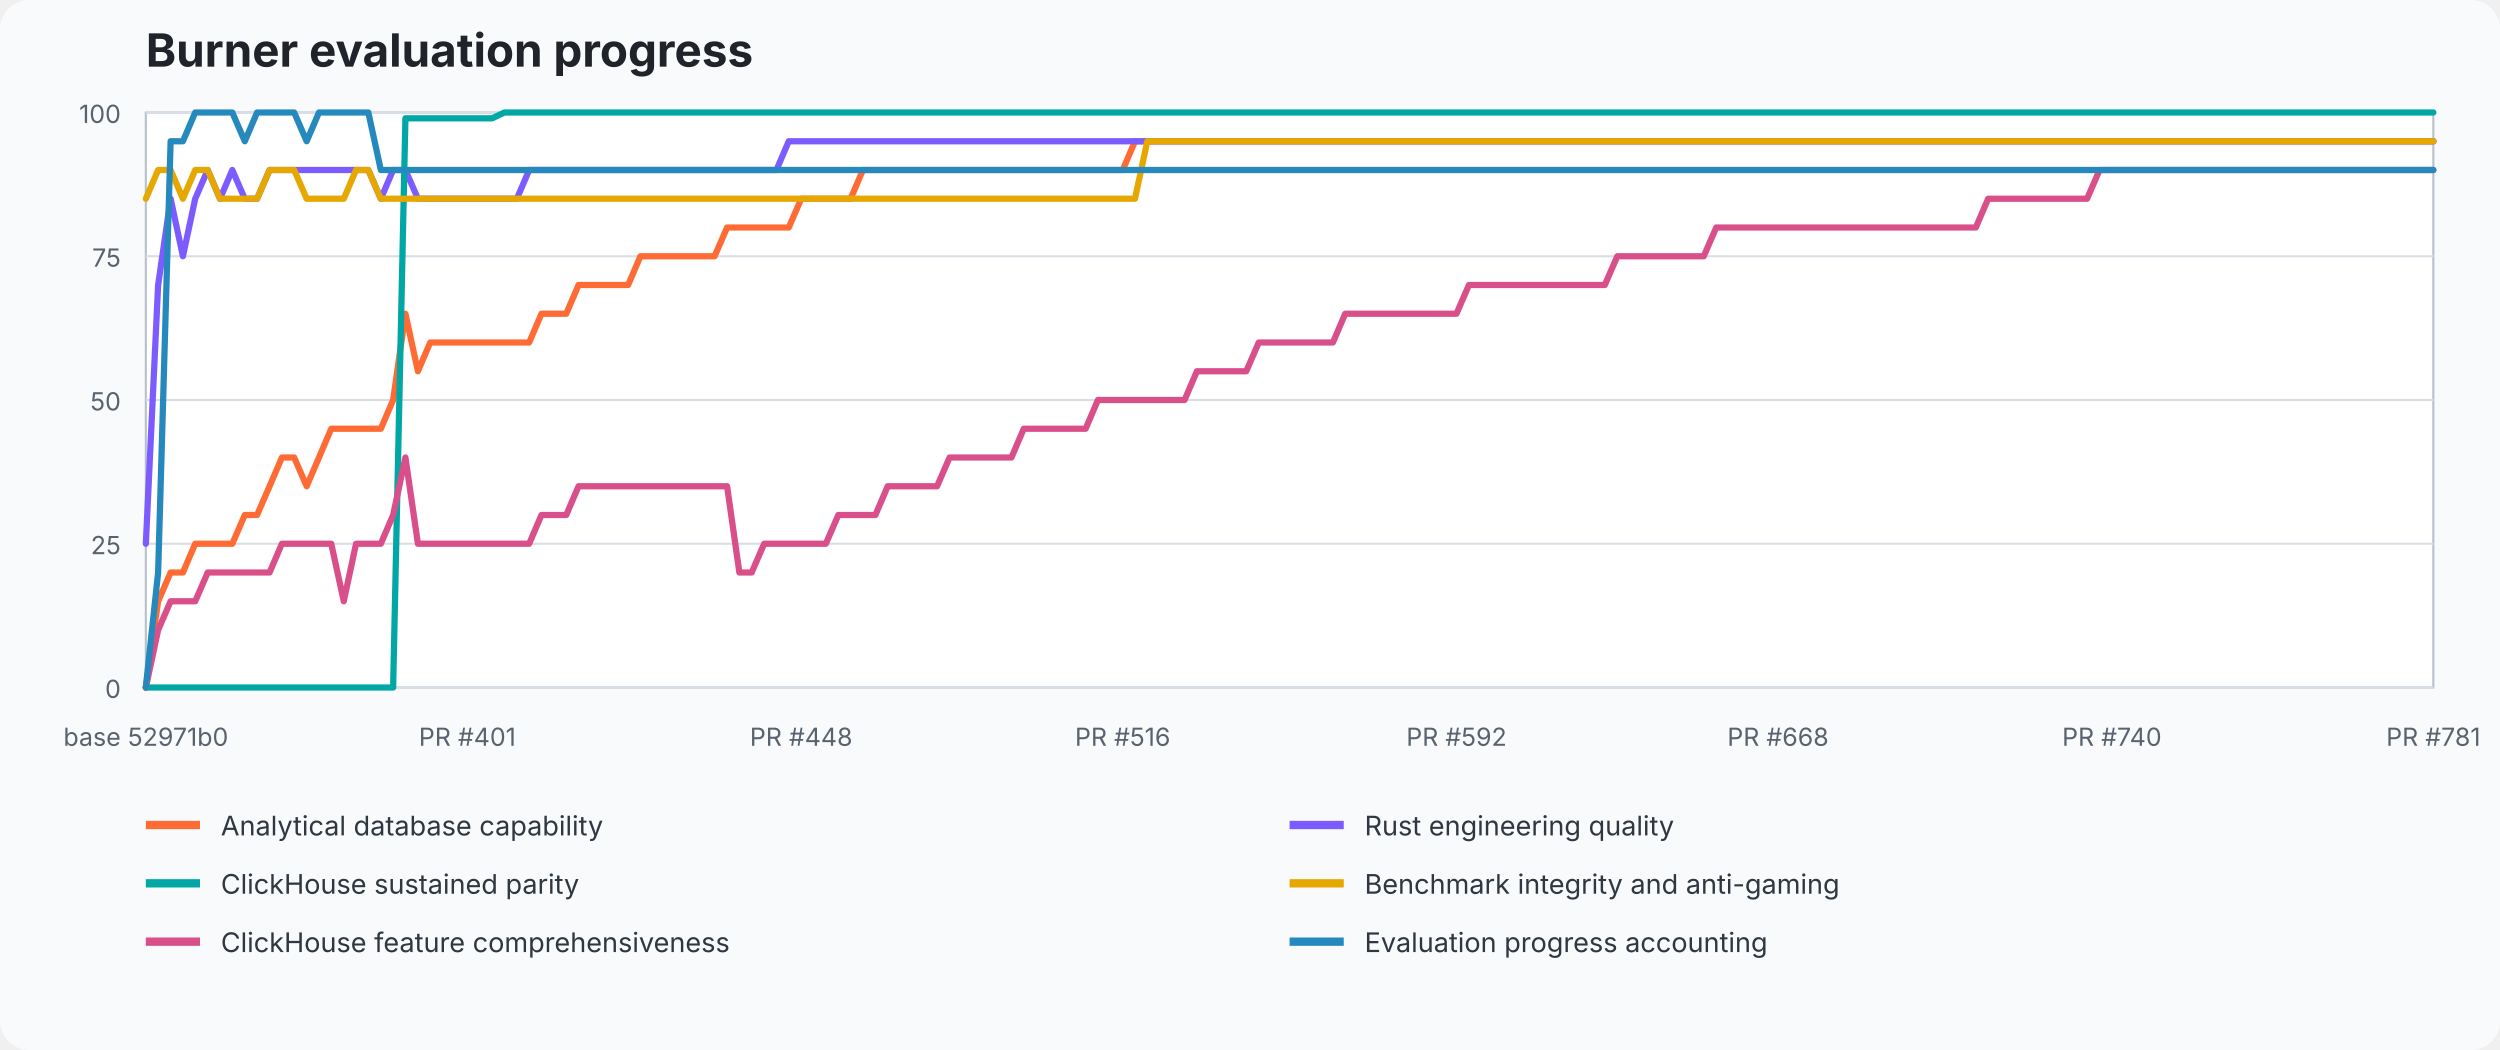
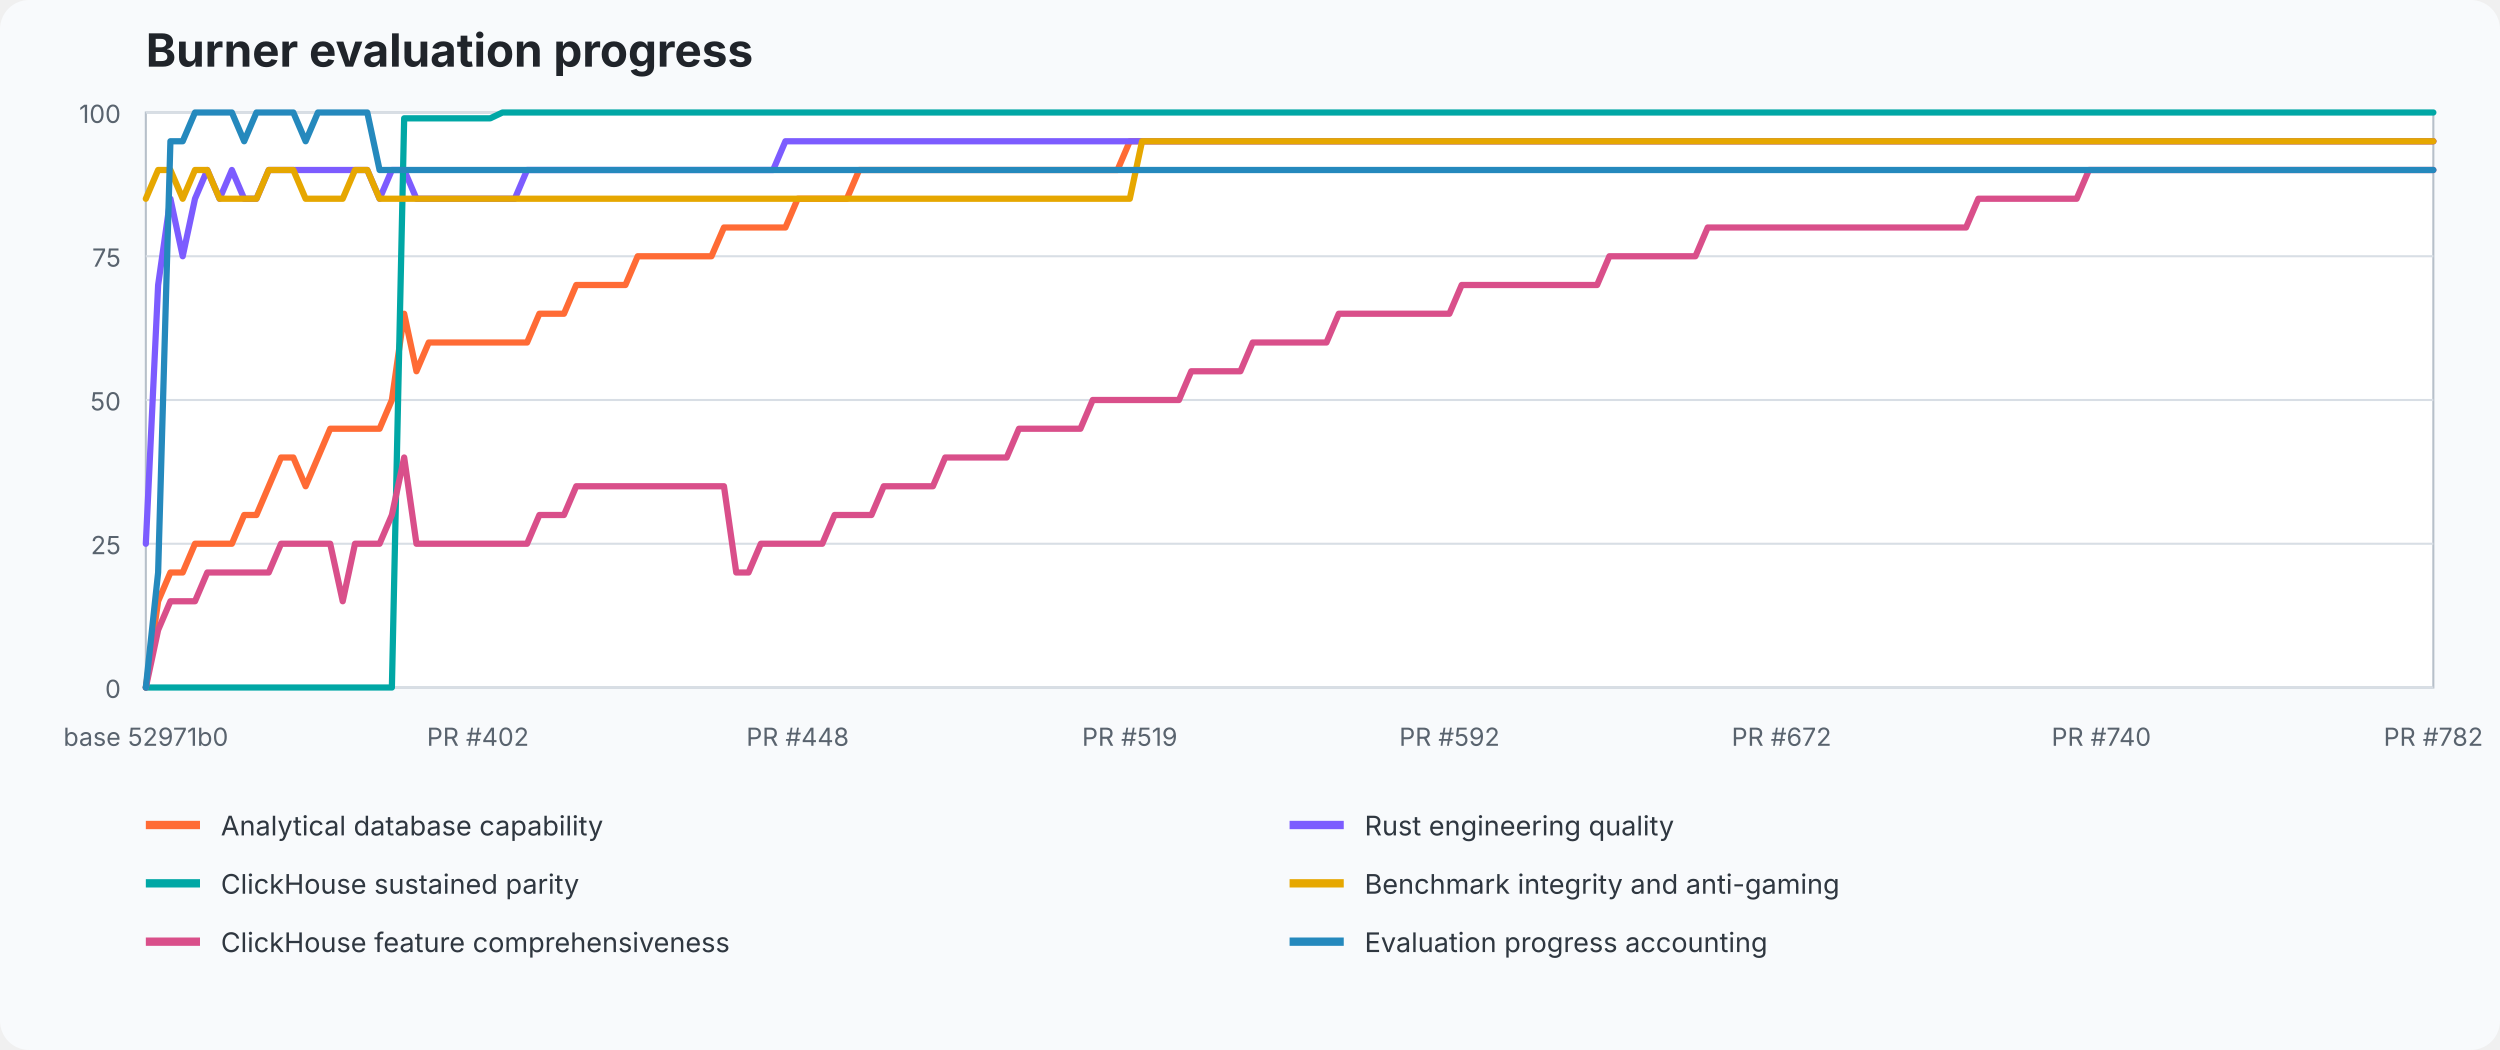
<svg xmlns="http://www.w3.org/2000/svg" width="1200" height="504" viewBox="0 0 1200 504" role="img" aria-labelledby="title desc">
  <style>text{font-family:ui-sans-serif,system-ui,-apple-system,BlinkMacSystemFont,"Segoe UI",sans-serif}.title{font-size:22px;font-weight:700;fill:#20242a}.axis{font-size:12px;fill:#59636e}.legend{font-size:13px;fill:#2f3740}.grid{stroke:#d8dee5;stroke-width:1}.plot{fill:#fff;stroke:#b7c0ca}</style>
  <rect width="100%" height="100%" fill="#f8fafc" rx="14" />
  <text x="70" y="32" class="title">Burner evaluation progress</text>
  <rect x="70" y="54" width="1098" height="276" class="plot" />
  <line x1="70" y1="330" x2="1168" y2="330" class="grid" />
  <text x="58" y="335" text-anchor="end" class="axis">0</text>
  <line x1="70" y1="261" x2="1168" y2="261" class="grid" />
  <text x="58" y="266" text-anchor="end" class="axis">25</text>
  <line x1="70" y1="192" x2="1168" y2="192" class="grid" />
  <text x="58" y="197" text-anchor="end" class="axis">50</text>
  <line x1="70" y1="123" x2="1168" y2="123" class="grid" />
  <text x="58" y="128" text-anchor="end" class="axis">75</text>
  <line x1="70" y1="54" x2="1168" y2="54" class="grid" />
  <text x="58" y="59" text-anchor="end" class="axis">100</text>
-   <polyline points="70.0,330.0 75.9,288.6 81.9,274.8 87.8,274.8 93.7,261.0 99.7,261.0 105.6,261.0 111.5,261.0 117.5,247.2 123.4,247.2 129.4,233.4 135.3,219.6 141.2,219.6 147.2,233.4 153.1,219.6 159.0,205.8 165.0,205.8 170.9,205.8 176.8,205.8 182.8,205.8 188.7,192.0 194.6,150.6 200.6,178.2 206.5,164.4 212.4,164.4 218.4,164.4 224.3,164.4 230.2,164.4 236.2,164.4 242.1,164.4 248.1,164.4 254.0,164.4 259.9,150.6 265.9,150.6 271.8,150.6 277.7,136.8 283.7,136.8 289.6,136.8 295.5,136.8 301.5,136.8 307.4,123.0 313.3,123.0 319.3,123.0 325.2,123.0 331.1,123.0 337.1,123.0 343.0,123.0 349.0,109.2 354.9,109.2 360.8,109.2 366.8,109.2 372.7,109.2 378.6,109.2 384.6,95.4 390.5,95.4 396.4,95.4 402.4,95.4 408.3,95.4 414.2,81.6 420.2,81.6 426.1,81.6 432.0,81.6 438.0,81.6 443.9,81.6 449.8,81.6 455.8,81.6 461.7,81.6 467.7,81.6 473.6,81.6 479.5,81.6 485.5,81.6 491.4,81.6 497.3,81.6 503.3,81.6 509.2,81.6 515.1,81.6 521.1,81.6 527.0,81.6 532.9,81.6 538.9,81.6 544.8,67.8 550.7,67.8 556.7,67.8 562.6,67.8 568.6,67.8 574.5,67.8 580.4,67.8 586.4,67.8 592.3,67.8 598.2,67.8 604.2,67.8 610.1,67.8 616.0,67.8 622.0,67.8 627.9,67.8 633.8,67.8 639.8,67.8 645.7,67.8 651.6,67.8 657.6,67.8 663.5,67.8 669.4,67.8 675.4,67.8 681.3,67.8 687.3,67.8 693.2,67.8 699.1,67.8 705.1,67.8 711.0,67.8 716.9,67.8 722.9,67.8 728.8,67.8 734.7,67.8 740.7,67.8 746.6,67.8 752.5,67.8 758.5,67.8 764.4,67.8 770.3,67.8 776.3,67.8 782.2,67.8 788.2,67.8 794.1,67.8 800.0,67.8 806.0,67.8 811.9,67.8 817.8,67.8 823.8,67.8 829.7,67.8 835.6,67.8 841.6,67.8 847.5,67.8 853.4,67.8 859.4,67.8 865.3,67.8 871.2,67.8 877.2,67.8 883.1,67.8 889.0,67.8 895.0,67.8 900.9,67.8 906.9,67.8 912.8,67.8 918.7,67.8 924.7,67.8 930.6,67.8 936.5,67.8 942.5,67.8 948.4,67.8 954.3,67.8 960.3,67.8 966.2,67.8 972.1,67.8 978.1,67.8 984.0,67.8 989.9,67.8 995.9,67.8 1001.8,67.8 1007.8,67.8 1013.7,67.8 1019.6,67.8 1025.6,67.8 1031.5,67.8 1037.4,67.8 1043.4,67.8 1049.3,67.8 1055.2,67.8 1061.2,67.8 1067.1,67.8 1073.0,67.8 1079.0,67.8 1084.9,67.8 1090.8,67.8 1096.8,67.8 1102.7,67.8 1108.6,67.8 1114.6,67.8 1120.5,67.8 1126.5,67.8 1132.4,67.8 1138.3,67.8 1144.3,67.8 1150.2,67.8 1156.1,67.8 1162.1,67.8 1168.0,67.8" fill="none" stroke="#ff6b35" stroke-width="3" stroke-linejoin="round" stroke-linecap="round" />
-   <polyline points="70.0,261.0 75.9,136.8 81.9,95.4 87.8,123.0 93.7,95.4 99.7,81.6 105.6,95.4 111.5,81.6 117.5,95.4 123.4,95.4 129.4,81.6 135.3,81.6 141.2,81.6 147.2,81.6 153.1,81.6 159.0,81.6 165.0,81.6 170.9,81.6 176.8,81.6 182.8,95.4 188.7,81.6 194.6,81.6 200.6,95.4 206.5,95.4 212.4,95.4 218.4,95.4 224.3,95.4 230.2,95.4 236.2,95.4 242.1,95.4 248.1,95.4 254.0,81.6 259.9,81.6 265.9,81.6 271.8,81.6 277.7,81.6 283.7,81.6 289.6,81.6 295.5,81.6 301.5,81.6 307.4,81.6 313.3,81.6 319.3,81.6 325.2,81.6 331.1,81.6 337.1,81.6 343.0,81.6 349.0,81.6 354.9,81.6 360.8,81.6 366.8,81.6 372.7,81.6 378.6,67.8 384.6,67.8 390.5,67.8 396.4,67.8 402.4,67.8 408.3,67.8 414.2,67.8 420.2,67.8 426.1,67.8 432.0,67.8 438.0,67.8 443.9,67.8 449.8,67.8 455.8,67.8 461.7,67.8 467.7,67.8 473.6,67.8 479.5,67.8 485.5,67.8 491.4,67.8 497.3,67.8 503.3,67.8 509.2,67.8 515.1,67.8 521.1,67.8 527.0,67.8 532.9,67.8 538.9,67.8 544.8,67.8 550.7,67.8 556.7,67.8 562.6,67.8 568.6,67.8 574.5,67.8 580.4,67.8 586.4,67.8 592.3,67.8 598.2,67.8 604.2,67.8 610.1,67.8 616.0,67.8 622.0,67.8 627.9,67.8 633.8,67.8 639.8,67.8 645.7,67.8 651.6,67.8 657.6,67.8 663.5,67.8 669.4,67.8 675.4,67.8 681.3,67.8 687.3,67.8 693.2,67.8 699.1,67.8 705.1,67.8 711.0,67.8 716.9,67.8 722.9,67.8 728.8,67.8 734.7,67.8 740.7,67.8 746.6,67.8 752.5,67.8 758.5,67.8 764.4,67.8 770.3,67.8 776.3,67.8 782.2,67.8 788.2,67.8 794.1,67.8 800.0,67.8 806.0,67.8 811.9,67.8 817.8,67.8 823.8,67.8 829.7,67.8 835.6,67.8 841.6,67.8 847.5,67.8 853.4,67.8 859.4,67.8 865.3,67.8 871.2,67.8 877.2,67.8 883.1,67.8 889.0,67.8 895.0,67.8 900.9,67.8 906.9,67.8 912.8,67.8 918.7,67.8 924.7,67.8 930.6,67.8 936.5,67.8 942.5,67.8 948.4,67.8 954.3,67.8 960.3,67.8 966.2,67.8 972.1,67.8 978.1,67.8 984.0,67.8 989.9,67.8 995.9,67.8 1001.8,67.8 1007.8,67.8 1013.7,67.8 1019.6,67.8 1025.6,67.8 1031.5,67.8 1037.4,67.8 1043.4,67.8 1049.3,67.8 1055.2,67.8 1061.2,67.8 1067.1,67.8 1073.0,67.8 1079.0,67.8 1084.9,67.8 1090.8,67.8 1096.8,67.8 1102.7,67.8 1108.6,67.8 1114.6,67.8 1120.5,67.8 1126.5,67.8 1132.4,67.8 1138.3,67.8 1144.3,67.8 1150.2,67.8 1156.1,67.8 1162.1,67.8 1168.0,67.8" fill="none" stroke="#7c5cff" stroke-width="3" stroke-linejoin="round" stroke-linecap="round" />
-   <polyline points="70.0,330.0 75.9,330.0 81.9,330.0 87.8,330.0 93.7,330.0 99.7,330.0 105.6,330.0 111.5,330.0 117.5,330.0 123.4,330.0 129.4,330.0 135.3,330.0 141.2,330.0 147.2,330.0 153.1,330.0 159.0,330.0 165.0,330.0 170.9,330.0 176.8,330.0 182.8,330.0 188.7,330.0 194.6,56.8 200.6,56.8 206.5,56.8 212.4,56.8 218.4,56.8 224.3,56.8 230.2,56.8 236.2,56.8 242.1,54.0 248.1,54.0 254.0,54.0 259.9,54.0 265.9,54.0 271.8,54.0 277.7,54.0 283.7,54.0 289.6,54.0 295.5,54.0 301.5,54.0 307.4,54.0 313.3,54.0 319.3,54.0 325.2,54.0 331.1,54.0 337.1,54.0 343.0,54.0 349.0,54.0 354.9,54.0 360.8,54.0 366.8,54.0 372.7,54.0 378.6,54.0 384.6,54.0 390.5,54.0 396.4,54.0 402.4,54.0 408.3,54.0 414.2,54.0 420.2,54.0 426.1,54.0 432.0,54.0 438.0,54.0 443.9,54.0 449.8,54.0 455.8,54.0 461.7,54.0 467.7,54.0 473.6,54.0 479.5,54.0 485.5,54.0 491.4,54.0 497.3,54.0 503.3,54.0 509.2,54.0 515.1,54.0 521.1,54.0 527.0,54.0 532.9,54.0 538.9,54.0 544.8,54.0 550.7,54.0 556.7,54.0 562.6,54.0 568.6,54.0 574.5,54.0 580.4,54.0 586.4,54.0 592.3,54.0 598.2,54.0 604.2,54.0 610.1,54.0 616.0,54.0 622.0,54.0 627.9,54.0 633.8,54.0 639.8,54.0 645.7,54.0 651.6,54.0 657.6,54.0 663.5,54.0 669.4,54.0 675.4,54.0 681.3,54.0 687.3,54.0 693.2,54.0 699.1,54.0 705.1,54.0 711.0,54.0 716.9,54.0 722.9,54.0 728.8,54.0 734.7,54.0 740.7,54.0 746.6,54.0 752.5,54.0 758.5,54.0 764.4,54.0 770.3,54.0 776.3,54.0 782.2,54.0 788.2,54.0 794.1,54.0 800.0,54.0 806.0,54.0 811.9,54.0 817.8,54.0 823.8,54.0 829.7,54.0 835.6,54.0 841.6,54.0 847.5,54.0 853.4,54.0 859.4,54.0 865.3,54.0 871.2,54.0 877.2,54.0 883.1,54.0 889.0,54.0 895.0,54.0 900.9,54.0 906.9,54.0 912.8,54.0 918.7,54.0 924.7,54.0 930.6,54.0 936.5,54.0 942.5,54.0 948.4,54.0 954.3,54.0 960.3,54.0 966.2,54.0 972.1,54.0 978.1,54.0 984.0,54.0 989.9,54.0 995.9,54.0 1001.8,54.0 1007.8,54.0 1013.7,54.0 1019.6,54.0 1025.6,54.0 1031.5,54.0 1037.4,54.0 1043.4,54.0 1049.3,54.0 1055.2,54.0 1061.2,54.0 1067.1,54.0 1073.0,54.0 1079.0,54.0 1084.9,54.0 1090.8,54.0 1096.8,54.0 1102.7,54.0 1108.6,54.0 1114.6,54.0 1120.5,54.0 1126.5,54.0 1132.4,54.0 1138.3,54.0 1144.3,54.0 1150.2,54.0 1156.1,54.0 1162.1,54.0 1168.0,54.0" fill="none" stroke="#00a7a5" stroke-width="3" stroke-linejoin="round" stroke-linecap="round" />
-   <polyline points="70.0,95.4 75.9,81.6 81.9,81.6 87.8,95.4 93.7,81.6 99.7,81.6 105.6,95.4 111.5,95.4 117.5,95.4 123.4,95.4 129.4,81.6 135.3,81.6 141.2,81.6 147.2,95.4 153.1,95.4 159.0,95.4 165.0,95.4 170.9,81.6 176.8,81.6 182.8,95.4 188.7,95.4 194.6,95.4 200.6,95.4 206.5,95.4 212.4,95.4 218.4,95.4 224.3,95.4 230.2,95.4 236.2,95.4 242.1,95.4 248.1,95.4 254.0,95.4 259.9,95.4 265.9,95.4 271.8,95.4 277.7,95.4 283.7,95.4 289.6,95.4 295.5,95.4 301.5,95.4 307.4,95.4 313.3,95.4 319.3,95.4 325.2,95.4 331.1,95.4 337.1,95.4 343.0,95.4 349.0,95.4 354.9,95.4 360.8,95.4 366.8,95.4 372.7,95.4 378.6,95.4 384.6,95.4 390.5,95.4 396.4,95.4 402.4,95.4 408.3,95.4 414.2,95.4 420.2,95.4 426.1,95.4 432.0,95.4 438.0,95.4 443.9,95.4 449.8,95.4 455.8,95.4 461.7,95.4 467.7,95.4 473.6,95.4 479.5,95.4 485.5,95.4 491.4,95.4 497.3,95.4 503.3,95.4 509.2,95.4 515.1,95.4 521.1,95.4 527.0,95.4 532.9,95.4 538.9,95.4 544.8,95.4 550.7,67.8 556.7,67.8 562.6,67.8 568.6,67.8 574.5,67.8 580.4,67.8 586.4,67.8 592.3,67.8 598.2,67.8 604.2,67.8 610.1,67.8 616.0,67.8 622.0,67.8 627.9,67.8 633.8,67.8 639.8,67.8 645.7,67.8 651.6,67.8 657.6,67.8 663.5,67.8 669.4,67.8 675.4,67.8 681.3,67.8 687.3,67.8 693.2,67.8 699.1,67.8 705.1,67.8 711.0,67.8 716.9,67.8 722.9,67.8 728.8,67.8 734.7,67.8 740.7,67.8 746.6,67.8 752.5,67.8 758.5,67.8 764.4,67.8 770.3,67.8 776.3,67.8 782.2,67.8 788.2,67.8 794.1,67.8 800.0,67.8 806.0,67.8 811.9,67.8 817.8,67.8 823.8,67.8 829.7,67.8 835.6,67.8 841.6,67.8 847.5,67.8 853.4,67.8 859.4,67.8 865.3,67.8 871.2,67.8 877.2,67.8 883.1,67.8 889.0,67.8 895.0,67.8 900.9,67.8 906.9,67.8 912.8,67.8 918.7,67.8 924.7,67.8 930.6,67.8 936.5,67.8 942.5,67.8 948.4,67.8 954.3,67.8 960.3,67.8 966.2,67.8 972.1,67.8 978.1,67.8 984.0,67.8 989.9,67.8 995.9,67.8 1001.8,67.8 1007.8,67.8 1013.7,67.8 1019.6,67.8 1025.6,67.8 1031.5,67.8 1037.4,67.8 1043.4,67.8 1049.3,67.8 1055.2,67.8 1061.2,67.8 1067.1,67.8 1073.0,67.8 1079.0,67.8 1084.9,67.8 1090.8,67.8 1096.8,67.8 1102.7,67.8 1108.6,67.8 1114.6,67.8 1120.5,67.8 1126.5,67.8 1132.4,67.8 1138.3,67.8 1144.3,67.8 1150.2,67.8 1156.1,67.8 1162.1,67.8 1168.0,67.8" fill="none" stroke="#e6a700" stroke-width="3" stroke-linejoin="round" stroke-linecap="round" />
-   <polyline points="70.0,330.0 75.9,302.4 81.9,288.6 87.8,288.6 93.7,288.6 99.7,274.8 105.6,274.8 111.5,274.8 117.5,274.8 123.4,274.8 129.4,274.8 135.3,261.0 141.2,261.0 147.2,261.0 153.1,261.0 159.0,261.0 165.0,288.6 170.9,261.0 176.8,261.0 182.8,261.0 188.7,247.2 194.6,219.6 200.6,261.0 206.5,261.0 212.4,261.0 218.4,261.0 224.3,261.0 230.2,261.0 236.2,261.0 242.1,261.0 248.1,261.0 254.0,261.0 259.9,247.2 265.9,247.2 271.8,247.2 277.7,233.4 283.7,233.4 289.6,233.4 295.5,233.4 301.5,233.4 307.4,233.4 313.3,233.4 319.3,233.4 325.2,233.4 331.1,233.4 337.1,233.4 343.0,233.4 349.0,233.4 354.9,274.8 360.8,274.8 366.8,261.0 372.7,261.0 378.6,261.0 384.6,261.0 390.5,261.0 396.4,261.0 402.4,247.2 408.3,247.2 414.2,247.2 420.2,247.2 426.1,233.4 432.0,233.4 438.0,233.4 443.9,233.4 449.8,233.4 455.8,219.6 461.7,219.6 467.7,219.6 473.6,219.6 479.5,219.6 485.5,219.6 491.4,205.8 497.3,205.8 503.3,205.8 509.2,205.8 515.1,205.8 521.1,205.8 527.0,192.0 532.9,192.0 538.9,192.0 544.8,192.0 550.7,192.0 556.7,192.0 562.6,192.0 568.6,192.0 574.5,178.2 580.4,178.2 586.4,178.2 592.3,178.2 598.2,178.2 604.2,164.4 610.1,164.4 616.0,164.4 622.0,164.4 627.9,164.4 633.8,164.4 639.8,164.4 645.7,150.6 651.6,150.6 657.6,150.6 663.5,150.6 669.4,150.6 675.4,150.6 681.3,150.6 687.3,150.6 693.2,150.6 699.1,150.6 705.1,136.8 711.0,136.8 716.9,136.8 722.9,136.8 728.8,136.8 734.7,136.8 740.7,136.8 746.6,136.8 752.5,136.8 758.5,136.8 764.4,136.8 770.3,136.8 776.3,123.0 782.2,123.0 788.2,123.0 794.1,123.0 800.0,123.0 806.0,123.0 811.9,123.0 817.8,123.0 823.8,109.2 829.7,109.2 835.6,109.2 841.6,109.2 847.5,109.2 853.4,109.2 859.4,109.2 865.3,109.2 871.2,109.2 877.2,109.2 883.1,109.2 889.0,109.2 895.0,109.2 900.9,109.2 906.9,109.2 912.8,109.2 918.7,109.2 924.7,109.2 930.6,109.2 936.5,109.2 942.5,109.2 948.4,109.2 954.3,95.4 960.3,95.4 966.2,95.4 972.1,95.4 978.1,95.4 984.0,95.4 989.9,95.4 995.9,95.4 1001.8,95.4 1007.8,81.6 1013.7,81.6 1019.6,81.6 1025.6,81.6 1031.5,81.6 1037.4,81.6 1043.4,81.6 1049.3,81.6 1055.2,81.6 1061.2,81.6 1067.1,81.6 1073.0,81.6 1079.0,81.6 1084.9,81.6 1090.8,81.6 1096.8,81.6 1102.7,81.6 1108.6,81.6 1114.6,81.6 1120.5,81.6 1126.5,81.6 1132.4,81.6 1138.3,81.6 1144.3,81.6 1150.2,81.6 1156.1,81.6 1162.1,81.6 1168.0,81.6" fill="none" stroke="#d94f8a" stroke-width="3" stroke-linejoin="round" stroke-linecap="round" />
-   <polyline points="70.0,330.0 75.9,274.8 81.9,67.8 87.8,67.8 93.7,54.0 99.7,54.0 105.6,54.0 111.5,54.0 117.5,67.8 123.4,54.0 129.4,54.0 135.3,54.0 141.2,54.0 147.2,67.8 153.1,54.0 159.0,54.0 165.0,54.0 170.9,54.0 176.8,54.0 182.8,81.6 188.7,81.6 194.6,81.6 200.6,81.6 206.5,81.6 212.4,81.6 218.4,81.6 224.3,81.6 230.2,81.6 236.2,81.6 242.1,81.6 248.1,81.6 254.0,81.6 259.9,81.6 265.9,81.6 271.8,81.6 277.7,81.6 283.7,81.6 289.6,81.6 295.5,81.6 301.5,81.6 307.4,81.6 313.3,81.6 319.3,81.6 325.2,81.6 331.1,81.6 337.1,81.6 343.0,81.6 349.0,81.6 354.9,81.6 360.8,81.6 366.8,81.6 372.7,81.6 378.6,81.6 384.6,81.6 390.5,81.6 396.4,81.6 402.4,81.6 408.3,81.6 414.2,81.6 420.2,81.6 426.1,81.6 432.0,81.6 438.0,81.6 443.9,81.6 449.8,81.6 455.8,81.6 461.7,81.6 467.7,81.6 473.6,81.6 479.5,81.6 485.5,81.6 491.4,81.6 497.3,81.6 503.3,81.6 509.2,81.6 515.1,81.6 521.1,81.6 527.0,81.6 532.9,81.6 538.9,81.6 544.8,81.6 550.7,81.6 556.7,81.6 562.6,81.6 568.6,81.6 574.5,81.6 580.4,81.6 586.4,81.6 592.3,81.6 598.2,81.6 604.2,81.6 610.1,81.6 616.0,81.6 622.0,81.6 627.9,81.6 633.8,81.6 639.8,81.6 645.7,81.6 651.6,81.6 657.6,81.6 663.5,81.6 669.4,81.6 675.4,81.6 681.3,81.6 687.3,81.6 693.2,81.6 699.1,81.6 705.1,81.6 711.0,81.6 716.9,81.6 722.9,81.6 728.8,81.6 734.7,81.6 740.7,81.6 746.6,81.6 752.5,81.6 758.5,81.6 764.4,81.6 770.3,81.6 776.3,81.6 782.2,81.6 788.2,81.6 794.1,81.6 800.0,81.6 806.0,81.6 811.9,81.6 817.8,81.6 823.8,81.6 829.7,81.6 835.6,81.6 841.6,81.6 847.5,81.6 853.4,81.6 859.4,81.6 865.3,81.6 871.2,81.6 877.2,81.6 883.1,81.6 889.0,81.6 895.0,81.6 900.9,81.6 906.9,81.6 912.8,81.6 918.7,81.6 924.7,81.6 930.6,81.6 936.5,81.6 942.5,81.6 948.4,81.6 954.3,81.6 960.3,81.6 966.2,81.6 972.1,81.6 978.1,81.6 984.0,81.6 989.9,81.6 995.9,81.6 1001.8,81.6 1007.8,81.6 1013.7,81.6 1019.6,81.6 1025.6,81.6 1031.5,81.6 1037.4,81.6 1043.4,81.6 1049.3,81.6 1055.2,81.6 1061.2,81.6 1067.1,81.6 1073.0,81.6 1079.0,81.6 1084.9,81.6 1090.8,81.6 1096.8,81.6 1102.7,81.6 1108.6,81.6 1114.6,81.6 1120.5,81.6 1126.5,81.6 1132.4,81.6 1138.3,81.6 1144.3,81.6 1150.2,81.6 1156.1,81.6 1162.1,81.6 1168.0,81.6" fill="none" stroke="#2589bd" stroke-width="3" stroke-linejoin="round" stroke-linecap="round" />
+   <polyline points="70.0,330.0 75.9,288.6 81.8,274.8 87.7,274.8 93.6,261.0 99.5,261.0 105.4,261.0 111.3,261.0 117.2,247.2 123.1,247.2 129.0,233.4 134.9,219.6 140.8,219.6 146.7,233.4 152.6,219.6 158.5,205.8 164.5,205.8 170.4,205.8 176.3,205.8 182.2,205.8 188.1,192.0 194.0,150.6 199.9,178.2 205.8,164.4 211.7,164.4 217.6,164.4 223.5,164.4 229.4,164.4 235.3,164.4 241.2,164.4 247.1,164.4 253.0,164.4 258.9,150.6 264.8,150.6 270.7,150.6 276.6,136.8 282.5,136.8 288.4,136.8 294.3,136.8 300.2,136.8 306.1,123.0 312.0,123.0 317.9,123.0 323.8,123.0 329.7,123.0 335.6,123.0 341.5,123.0 347.5,109.2 353.4,109.2 359.3,109.2 365.2,109.2 371.1,109.2 377.0,109.2 382.9,95.4 388.8,95.4 394.7,95.4 400.6,95.4 406.5,95.4 412.4,81.6 418.3,81.6 424.2,81.6 430.1,81.6 436.0,81.6 441.9,81.6 447.8,81.6 453.7,81.6 459.6,81.6 465.5,81.6 471.4,81.6 477.3,81.6 483.2,81.6 489.1,81.6 495.0,81.6 500.9,81.6 506.8,81.6 512.7,81.6 518.6,81.6 524.5,81.6 530.5,81.6 536.4,81.6 542.3,67.8 548.2,67.8 554.1,67.8 560.0,67.8 565.9,67.8 571.8,67.8 577.7,67.8 583.6,67.8 589.5,67.8 595.4,67.8 601.3,67.8 607.2,67.8 613.1,67.8 619.0,67.8 624.9,67.8 630.8,67.8 636.7,67.8 642.6,67.8 648.5,67.8 654.4,67.8 660.3,67.8 666.2,67.8 672.1,67.8 678.0,67.8 683.9,67.8 689.8,67.8 695.7,67.8 701.6,67.8 707.5,67.8 713.5,67.8 719.4,67.8 725.3,67.8 731.2,67.8 737.1,67.8 743.0,67.8 748.9,67.8 754.8,67.8 760.7,67.8 766.6,67.8 772.5,67.8 778.4,67.8 784.3,67.8 790.2,67.8 796.1,67.8 802.0,67.8 807.9,67.8 813.8,67.8 819.7,67.8 825.6,67.8 831.5,67.8 837.4,67.8 843.3,67.8 849.2,67.8 855.1,67.8 861.0,67.8 866.9,67.8 872.8,67.8 878.7,67.8 884.6,67.8 890.5,67.8 896.5,67.8 902.4,67.8 908.3,67.8 914.2,67.8 920.1,67.8 926.0,67.8 931.9,67.8 937.8,67.8 943.7,67.8 949.6,67.8 955.5,67.8 961.4,67.8 967.3,67.8 973.2,67.8 979.1,67.8 985.0,67.8 990.9,67.8 996.8,67.8 1002.7,67.8 1008.6,67.8 1014.5,67.8 1020.4,67.8 1026.3,67.8 1032.2,67.8 1038.1,67.8 1044.0,67.8 1049.9,67.8 1055.8,67.8 1061.7,67.8 1067.6,67.8 1073.5,67.8 1079.5,67.8 1085.4,67.8 1091.3,67.8 1097.2,67.8 1103.1,67.8 1109.0,67.8 1114.9,67.8 1120.8,67.8 1126.7,67.8 1132.6,67.8 1138.5,67.8 1144.4,67.8 1150.3,67.8 1156.2,67.8 1162.1,67.8 1168.0,67.8" fill="none" stroke="#ff6b35" stroke-width="3" stroke-linejoin="round" stroke-linecap="round" />
+   <polyline points="70.0,261.0 75.9,136.8 81.8,95.4 87.7,123.0 93.6,95.4 99.5,81.6 105.4,95.4 111.3,81.6 117.2,95.4 123.1,95.4 129.0,81.6 134.9,81.6 140.8,81.6 146.7,81.6 152.6,81.6 158.5,81.6 164.5,81.6 170.4,81.6 176.3,81.6 182.2,95.4 188.1,81.6 194.0,81.6 199.9,95.4 205.8,95.4 211.7,95.4 217.6,95.4 223.5,95.4 229.4,95.4 235.3,95.4 241.2,95.4 247.1,95.4 253.0,81.6 258.9,81.6 264.8,81.6 270.7,81.6 276.6,81.6 282.5,81.6 288.4,81.6 294.3,81.6 300.2,81.6 306.1,81.6 312.0,81.6 317.9,81.6 323.8,81.6 329.7,81.6 335.6,81.6 341.5,81.6 347.5,81.6 353.4,81.6 359.3,81.6 365.2,81.6 371.1,81.6 377.0,67.8 382.9,67.8 388.8,67.8 394.7,67.8 400.6,67.8 406.5,67.8 412.4,67.8 418.3,67.8 424.2,67.8 430.1,67.8 436.0,67.8 441.9,67.8 447.8,67.8 453.7,67.8 459.6,67.8 465.5,67.8 471.4,67.8 477.3,67.8 483.2,67.8 489.1,67.8 495.0,67.8 500.9,67.8 506.8,67.8 512.7,67.8 518.6,67.8 524.5,67.8 530.5,67.8 536.4,67.8 542.3,67.8 548.2,67.8 554.1,67.8 560.0,67.8 565.9,67.8 571.8,67.8 577.7,67.8 583.6,67.8 589.5,67.8 595.4,67.8 601.3,67.8 607.2,67.8 613.1,67.8 619.0,67.8 624.9,67.8 630.8,67.8 636.7,67.8 642.6,67.8 648.5,67.8 654.4,67.8 660.3,67.8 666.2,67.8 672.1,67.8 678.0,67.8 683.9,67.8 689.8,67.8 695.7,67.8 701.6,67.8 707.5,67.8 713.5,67.8 719.4,67.8 725.3,67.8 731.2,67.8 737.1,67.8 743.0,67.8 748.9,67.8 754.8,67.8 760.7,67.8 766.6,67.8 772.5,67.8 778.4,67.8 784.3,67.8 790.2,67.8 796.1,67.8 802.0,67.8 807.9,67.8 813.8,67.8 819.7,67.8 825.6,67.8 831.5,67.8 837.4,67.8 843.3,67.8 849.2,67.8 855.1,67.8 861.0,67.8 866.9,67.8 872.8,67.8 878.7,67.8 884.6,67.8 890.5,67.8 896.5,67.8 902.4,67.8 908.3,67.8 914.2,67.8 920.1,67.8 926.0,67.8 931.9,67.8 937.8,67.8 943.7,67.8 949.6,67.8 955.5,67.8 961.4,67.8 967.3,67.8 973.2,67.8 979.1,67.8 985.0,67.8 990.9,67.8 996.8,67.8 1002.7,67.8 1008.6,67.8 1014.5,67.8 1020.4,67.8 1026.3,67.8 1032.2,67.8 1038.1,67.8 1044.0,67.8 1049.9,67.8 1055.8,67.8 1061.7,67.8 1067.6,67.8 1073.5,67.8 1079.5,67.8 1085.4,67.8 1091.3,67.8 1097.2,67.8 1103.1,67.8 1109.0,67.8 1114.9,67.8 1120.8,67.8 1126.7,67.8 1132.6,67.8 1138.5,67.8 1144.4,67.8 1150.3,67.8 1156.2,67.8 1162.1,67.8 1168.0,67.8" fill="none" stroke="#7c5cff" stroke-width="3" stroke-linejoin="round" stroke-linecap="round" />
+   <polyline points="70.0,330.0 75.9,330.0 81.8,330.0 87.7,330.0 93.6,330.0 99.5,330.0 105.4,330.0 111.3,330.0 117.2,330.0 123.1,330.0 129.0,330.0 134.9,330.0 140.8,330.0 146.7,330.0 152.6,330.0 158.5,330.0 164.5,330.0 170.4,330.0 176.3,330.0 182.2,330.0 188.1,330.0 194.0,56.8 199.9,56.8 205.8,56.8 211.7,56.8 217.6,56.8 223.5,56.8 229.4,56.8 235.3,56.8 241.2,54.0 247.1,54.0 253.0,54.0 258.9,54.0 264.8,54.0 270.7,54.0 276.6,54.0 282.5,54.0 288.4,54.0 294.3,54.0 300.2,54.0 306.1,54.0 312.0,54.0 317.9,54.0 323.8,54.0 329.7,54.0 335.6,54.0 341.5,54.0 347.5,54.0 353.4,54.0 359.3,54.0 365.2,54.0 371.1,54.0 377.0,54.0 382.9,54.0 388.8,54.0 394.7,54.0 400.6,54.0 406.5,54.0 412.4,54.0 418.3,54.0 424.2,54.0 430.1,54.0 436.0,54.0 441.9,54.0 447.8,54.0 453.7,54.0 459.6,54.0 465.5,54.0 471.4,54.0 477.3,54.0 483.2,54.0 489.1,54.0 495.0,54.0 500.9,54.0 506.8,54.0 512.7,54.0 518.6,54.0 524.5,54.0 530.5,54.0 536.4,54.0 542.3,54.0 548.2,54.0 554.1,54.0 560.0,54.0 565.9,54.0 571.8,54.0 577.7,54.0 583.6,54.0 589.5,54.0 595.4,54.0 601.3,54.0 607.2,54.0 613.1,54.0 619.0,54.0 624.9,54.0 630.8,54.0 636.7,54.0 642.6,54.0 648.5,54.0 654.4,54.0 660.3,54.0 666.2,54.0 672.1,54.0 678.0,54.0 683.9,54.0 689.8,54.0 695.7,54.0 701.6,54.0 707.5,54.0 713.5,54.0 719.4,54.0 725.3,54.0 731.2,54.0 737.1,54.0 743.0,54.0 748.9,54.0 754.8,54.0 760.7,54.0 766.6,54.0 772.5,54.0 778.4,54.0 784.3,54.0 790.2,54.0 796.1,54.0 802.0,54.0 807.9,54.0 813.8,54.0 819.7,54.0 825.6,54.0 831.5,54.0 837.4,54.0 843.3,54.0 849.2,54.0 855.1,54.0 861.0,54.0 866.9,54.0 872.8,54.0 878.7,54.0 884.6,54.0 890.5,54.0 896.5,54.0 902.4,54.0 908.3,54.0 914.2,54.0 920.1,54.0 926.0,54.0 931.9,54.0 937.8,54.0 943.7,54.0 949.6,54.0 955.5,54.0 961.4,54.0 967.3,54.0 973.2,54.0 979.1,54.0 985.0,54.0 990.9,54.0 996.8,54.0 1002.7,54.0 1008.6,54.0 1014.5,54.0 1020.4,54.0 1026.3,54.0 1032.2,54.0 1038.1,54.0 1044.0,54.0 1049.9,54.0 1055.8,54.0 1061.7,54.0 1067.6,54.0 1073.5,54.0 1079.5,54.0 1085.4,54.0 1091.3,54.0 1097.2,54.0 1103.1,54.0 1109.0,54.0 1114.9,54.0 1120.8,54.0 1126.7,54.0 1132.6,54.0 1138.5,54.0 1144.4,54.0 1150.3,54.0 1156.2,54.0 1162.1,54.0 1168.0,54.0" fill="none" stroke="#00a7a5" stroke-width="3" stroke-linejoin="round" stroke-linecap="round" />
+   <polyline points="70.0,95.4 75.9,81.6 81.8,81.6 87.7,95.4 93.6,81.6 99.5,81.6 105.4,95.4 111.3,95.4 117.2,95.4 123.1,95.4 129.0,81.6 134.9,81.6 140.8,81.6 146.7,95.4 152.6,95.4 158.5,95.4 164.5,95.4 170.4,81.6 176.3,81.6 182.2,95.4 188.1,95.4 194.0,95.4 199.9,95.4 205.8,95.4 211.7,95.4 217.6,95.4 223.5,95.4 229.4,95.4 235.3,95.4 241.2,95.4 247.1,95.4 253.0,95.4 258.9,95.4 264.8,95.4 270.7,95.4 276.6,95.4 282.5,95.4 288.4,95.4 294.3,95.4 300.2,95.4 306.1,95.4 312.0,95.4 317.9,95.4 323.8,95.4 329.7,95.4 335.6,95.4 341.5,95.4 347.5,95.4 353.4,95.4 359.3,95.4 365.2,95.4 371.1,95.4 377.0,95.4 382.9,95.4 388.8,95.4 394.7,95.4 400.6,95.4 406.5,95.4 412.4,95.4 418.3,95.4 424.2,95.4 430.1,95.4 436.0,95.4 441.9,95.4 447.8,95.4 453.7,95.4 459.6,95.4 465.5,95.4 471.4,95.4 477.3,95.4 483.2,95.4 489.1,95.4 495.0,95.4 500.9,95.4 506.8,95.4 512.7,95.4 518.6,95.4 524.5,95.4 530.5,95.4 536.4,95.4 542.3,95.4 548.2,67.8 554.1,67.8 560.0,67.8 565.9,67.8 571.8,67.8 577.7,67.8 583.6,67.8 589.5,67.8 595.4,67.8 601.3,67.8 607.2,67.8 613.1,67.8 619.0,67.8 624.9,67.8 630.8,67.8 636.7,67.8 642.6,67.8 648.5,67.8 654.4,67.8 660.3,67.8 666.2,67.8 672.1,67.8 678.0,67.8 683.9,67.8 689.8,67.8 695.7,67.8 701.6,67.8 707.5,67.8 713.5,67.8 719.4,67.8 725.3,67.8 731.2,67.8 737.1,67.8 743.0,67.8 748.9,67.8 754.8,67.8 760.7,67.8 766.6,67.8 772.5,67.8 778.4,67.8 784.3,67.8 790.2,67.8 796.1,67.8 802.0,67.8 807.9,67.8 813.8,67.8 819.7,67.8 825.6,67.8 831.5,67.8 837.4,67.8 843.3,67.8 849.2,67.8 855.1,67.8 861.0,67.8 866.9,67.8 872.8,67.8 878.7,67.8 884.6,67.8 890.5,67.8 896.5,67.8 902.4,67.8 908.3,67.8 914.2,67.8 920.1,67.8 926.0,67.8 931.9,67.8 937.8,67.8 943.7,67.8 949.6,67.8 955.5,67.8 961.4,67.8 967.3,67.8 973.2,67.8 979.1,67.8 985.0,67.8 990.9,67.8 996.8,67.8 1002.7,67.8 1008.6,67.8 1014.5,67.8 1020.4,67.8 1026.3,67.8 1032.2,67.8 1038.1,67.8 1044.0,67.8 1049.9,67.8 1055.8,67.8 1061.7,67.8 1067.6,67.8 1073.5,67.8 1079.5,67.8 1085.4,67.8 1091.3,67.8 1097.2,67.8 1103.1,67.8 1109.0,67.8 1114.9,67.8 1120.8,67.8 1126.7,67.8 1132.6,67.8 1138.5,67.8 1144.4,67.8 1150.3,67.8 1156.2,67.8 1162.1,67.8 1168.0,67.8" fill="none" stroke="#e6a700" stroke-width="3" stroke-linejoin="round" stroke-linecap="round" />
+   <polyline points="70.0,330.0 75.9,302.4 81.8,288.6 87.7,288.6 93.6,288.6 99.5,274.8 105.4,274.8 111.3,274.8 117.2,274.8 123.1,274.8 129.0,274.8 134.9,261.0 140.8,261.0 146.7,261.0 152.6,261.0 158.5,261.0 164.5,288.6 170.4,261.0 176.3,261.0 182.2,261.0 188.1,247.2 194.0,219.6 199.9,261.0 205.8,261.0 211.7,261.0 217.6,261.0 223.5,261.0 229.4,261.0 235.3,261.0 241.2,261.0 247.1,261.0 253.0,261.0 258.9,247.2 264.8,247.2 270.7,247.2 276.6,233.4 282.5,233.4 288.4,233.4 294.3,233.4 300.2,233.4 306.1,233.4 312.0,233.4 317.9,233.4 323.8,233.4 329.7,233.4 335.6,233.4 341.5,233.4 347.5,233.4 353.4,274.8 359.3,274.8 365.2,261.0 371.1,261.0 377.0,261.0 382.9,261.0 388.8,261.0 394.7,261.0 400.6,247.2 406.5,247.2 412.4,247.2 418.3,247.2 424.2,233.4 430.1,233.4 436.0,233.4 441.9,233.4 447.8,233.4 453.7,219.6 459.6,219.6 465.5,219.6 471.4,219.6 477.3,219.6 483.2,219.6 489.1,205.8 495.0,205.8 500.9,205.8 506.8,205.8 512.7,205.8 518.6,205.8 524.5,192.0 530.5,192.0 536.4,192.0 542.3,192.0 548.2,192.0 554.1,192.0 560.0,192.0 565.9,192.0 571.8,178.2 577.7,178.2 583.6,178.2 589.5,178.2 595.4,178.2 601.3,164.4 607.2,164.4 613.1,164.4 619.0,164.4 624.9,164.4 630.8,164.4 636.7,164.4 642.6,150.6 648.5,150.6 654.4,150.6 660.3,150.6 666.2,150.6 672.1,150.6 678.0,150.6 683.9,150.6 689.8,150.6 695.7,150.6 701.6,136.8 707.5,136.8 713.5,136.8 719.4,136.8 725.3,136.8 731.2,136.8 737.1,136.8 743.0,136.8 748.9,136.8 754.8,136.8 760.7,136.8 766.6,136.8 772.5,123.0 778.4,123.0 784.3,123.0 790.2,123.0 796.1,123.0 802.0,123.0 807.9,123.0 813.8,123.0 819.7,109.2 825.6,109.2 831.5,109.2 837.4,109.2 843.3,109.2 849.2,109.2 855.1,109.2 861.0,109.2 866.9,109.2 872.8,109.2 878.7,109.2 884.6,109.2 890.5,109.2 896.5,109.2 902.4,109.2 908.3,109.2 914.2,109.2 920.1,109.2 926.0,109.2 931.9,109.2 937.8,109.2 943.7,109.2 949.6,95.4 955.5,95.4 961.4,95.4 967.3,95.4 973.2,95.4 979.1,95.4 985.0,95.4 990.9,95.4 996.8,95.4 1002.7,81.6 1008.6,81.6 1014.5,81.6 1020.4,81.6 1026.3,81.6 1032.2,81.6 1038.1,81.6 1044.0,81.6 1049.9,81.6 1055.8,81.6 1061.7,81.6 1067.6,81.6 1073.5,81.6 1079.5,81.6 1085.4,81.6 1091.3,81.6 1097.2,81.6 1103.1,81.6 1109.0,81.6 1114.9,81.6 1120.8,81.6 1126.7,81.6 1132.6,81.6 1138.5,81.6 1144.4,81.6 1150.3,81.6 1156.2,81.6 1162.1,81.6 1168.0,81.6" fill="none" stroke="#d94f8a" stroke-width="3" stroke-linejoin="round" stroke-linecap="round" />
+   <polyline points="70.0,330.0 75.9,274.8 81.8,67.8 87.7,67.8 93.6,54.0 99.5,54.0 105.4,54.0 111.3,54.0 117.2,67.8 123.1,54.0 129.0,54.0 134.9,54.0 140.8,54.0 146.7,67.8 152.6,54.0 158.5,54.0 164.5,54.0 170.4,54.0 176.3,54.0 182.2,81.6 188.1,81.6 194.0,81.6 199.9,81.6 205.8,81.6 211.7,81.6 217.6,81.6 223.5,81.6 229.4,81.6 235.3,81.6 241.2,81.6 247.1,81.6 253.0,81.6 258.9,81.6 264.8,81.6 270.7,81.6 276.6,81.6 282.5,81.6 288.4,81.6 294.3,81.6 300.2,81.6 306.1,81.6 312.0,81.6 317.9,81.6 323.8,81.6 329.7,81.6 335.6,81.6 341.5,81.6 347.5,81.6 353.4,81.6 359.3,81.6 365.2,81.6 371.1,81.6 377.0,81.6 382.9,81.6 388.8,81.6 394.7,81.6 400.6,81.6 406.5,81.6 412.4,81.6 418.3,81.6 424.2,81.6 430.1,81.6 436.0,81.6 441.9,81.6 447.8,81.6 453.7,81.6 459.6,81.6 465.5,81.6 471.4,81.6 477.3,81.6 483.2,81.6 489.1,81.6 495.0,81.6 500.9,81.6 506.8,81.6 512.7,81.6 518.6,81.6 524.5,81.6 530.5,81.6 536.4,81.6 542.3,81.6 548.2,81.6 554.1,81.6 560.0,81.6 565.9,81.6 571.8,81.6 577.7,81.6 583.6,81.6 589.5,81.6 595.4,81.6 601.3,81.6 607.2,81.6 613.1,81.6 619.0,81.6 624.9,81.6 630.8,81.6 636.7,81.6 642.6,81.6 648.5,81.6 654.4,81.6 660.3,81.6 666.2,81.6 672.1,81.6 678.0,81.6 683.9,81.6 689.8,81.6 695.7,81.6 701.6,81.6 707.5,81.6 713.5,81.6 719.4,81.6 725.3,81.6 731.2,81.6 737.1,81.6 743.0,81.6 748.9,81.6 754.8,81.6 760.7,81.6 766.6,81.6 772.5,81.6 778.4,81.6 784.3,81.6 790.2,81.6 796.1,81.6 802.0,81.6 807.9,81.6 813.8,81.6 819.7,81.6 825.6,81.6 831.5,81.6 837.4,81.6 843.3,81.6 849.2,81.6 855.1,81.6 861.0,81.6 866.9,81.6 872.8,81.6 878.7,81.6 884.6,81.6 890.5,81.6 896.5,81.6 902.4,81.6 908.3,81.6 914.2,81.6 920.1,81.6 926.0,81.6 931.9,81.6 937.8,81.6 943.7,81.6 949.6,81.6 955.5,81.6 961.4,81.6 967.3,81.6 973.2,81.6 979.1,81.6 985.0,81.6 990.9,81.6 996.8,81.6 1002.7,81.6 1008.6,81.6 1014.5,81.6 1020.4,81.6 1026.3,81.6 1032.2,81.6 1038.1,81.6 1044.0,81.6 1049.9,81.6 1055.8,81.6 1061.7,81.6 1067.6,81.6 1073.5,81.6 1079.5,81.6 1085.4,81.6 1091.3,81.6 1097.2,81.6 1103.1,81.6 1109.0,81.6 1114.9,81.6 1120.8,81.6 1126.7,81.6 1132.6,81.6 1138.5,81.6 1144.4,81.6 1150.3,81.6 1156.2,81.6 1162.1,81.6 1168.0,81.6" fill="none" stroke="#2589bd" stroke-width="3" stroke-linejoin="round" stroke-linecap="round" />
  <text x="70" y="358" text-anchor="middle" class="axis">base 52971b0</text>
-   <text x="224.314" y="358" text-anchor="middle" class="axis">PR #401</text>
-   <text x="384.562" y="358" text-anchor="middle" class="axis">PR #448</text>
-   <text x="538.876" y="358" text-anchor="middle" class="axis">PR #516</text>
-   <text x="699.124" y="358" text-anchor="middle" class="axis">PR #592</text>
-   <text x="853.438" y="358" text-anchor="middle" class="axis">PR #668</text>
-   <text x="1013.686" y="358" text-anchor="middle" class="axis">PR #740</text>
-   <text x="1168" y="358" text-anchor="middle" class="axis">PR #781</text>
+   <text x="229.387" y="358" text-anchor="middle" class="axis">PR #402</text>
+   <text x="382.871" y="358" text-anchor="middle" class="axis">PR #448</text>
+   <text x="542.258" y="358" text-anchor="middle" class="axis">PR #519</text>
+   <text x="695.742" y="358" text-anchor="middle" class="axis">PR #592</text>
+   <text x="855.129" y="358" text-anchor="middle" class="axis">PR #672</text>
+   <text x="1008.613" y="358" text-anchor="middle" class="axis">PR #740</text>
+   <text x="1168" y="358" text-anchor="middle" class="axis">PR #782</text>
  <line x1="70" y1="396" x2="96" y2="396" stroke="#ff6b35" stroke-width="4" />
  <text x="106" y="401" class="legend">Analytical database capability</text>
  <line x1="619" y1="396" x2="645" y2="396" stroke="#7c5cff" stroke-width="4" />
  <text x="655" y="401" class="legend">Rust engineering quality</text>
  <line x1="70" y1="424" x2="96" y2="424" stroke="#00a7a5" stroke-width="4" />
  <text x="106" y="429" class="legend">ClickHouse sustained parity</text>
  <line x1="619" y1="424" x2="645" y2="424" stroke="#e6a700" stroke-width="4" />
  <text x="655" y="429" class="legend">Benchmark integrity and anti-gaming</text>
  <line x1="70" y1="452" x2="96" y2="452" stroke="#d94f8a" stroke-width="4" />
  <text x="106" y="457" class="legend">ClickHouse feature comprehensiveness</text>
  <line x1="619" y1="452" x2="645" y2="452" stroke="#2589bd" stroke-width="4" />
  <text x="655" y="457" class="legend">Evaluation progress accounting</text>
</svg>
